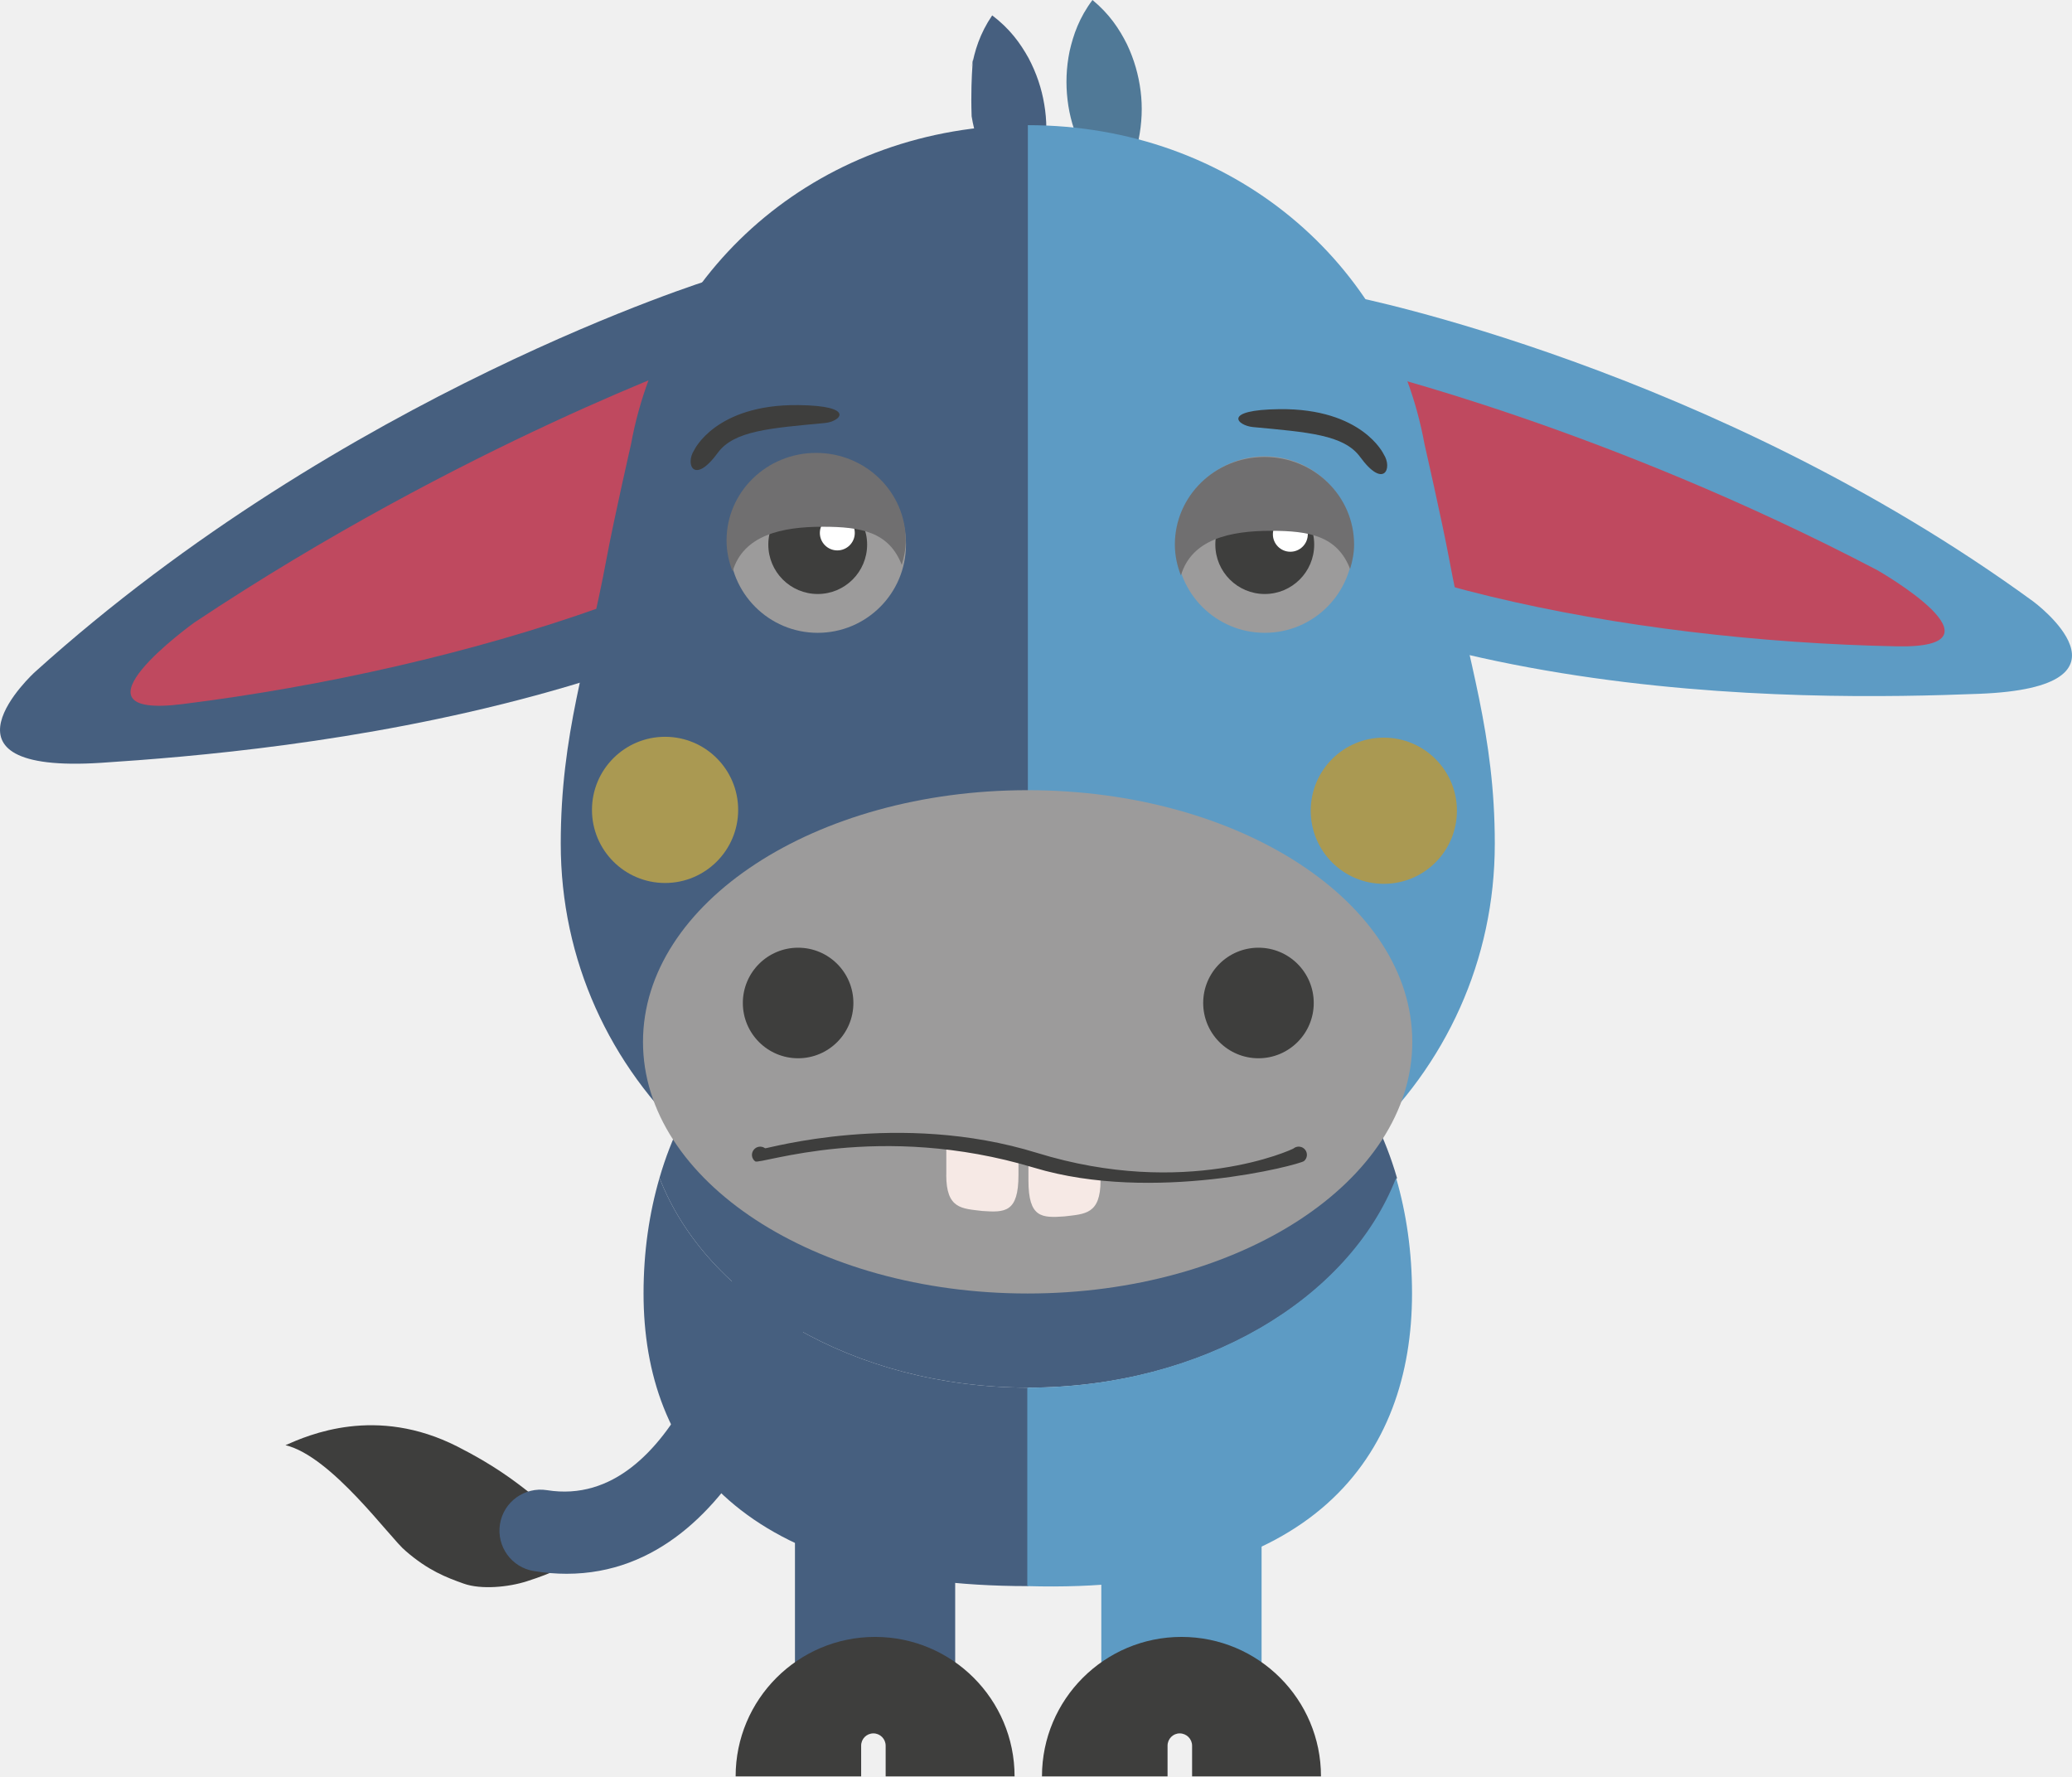
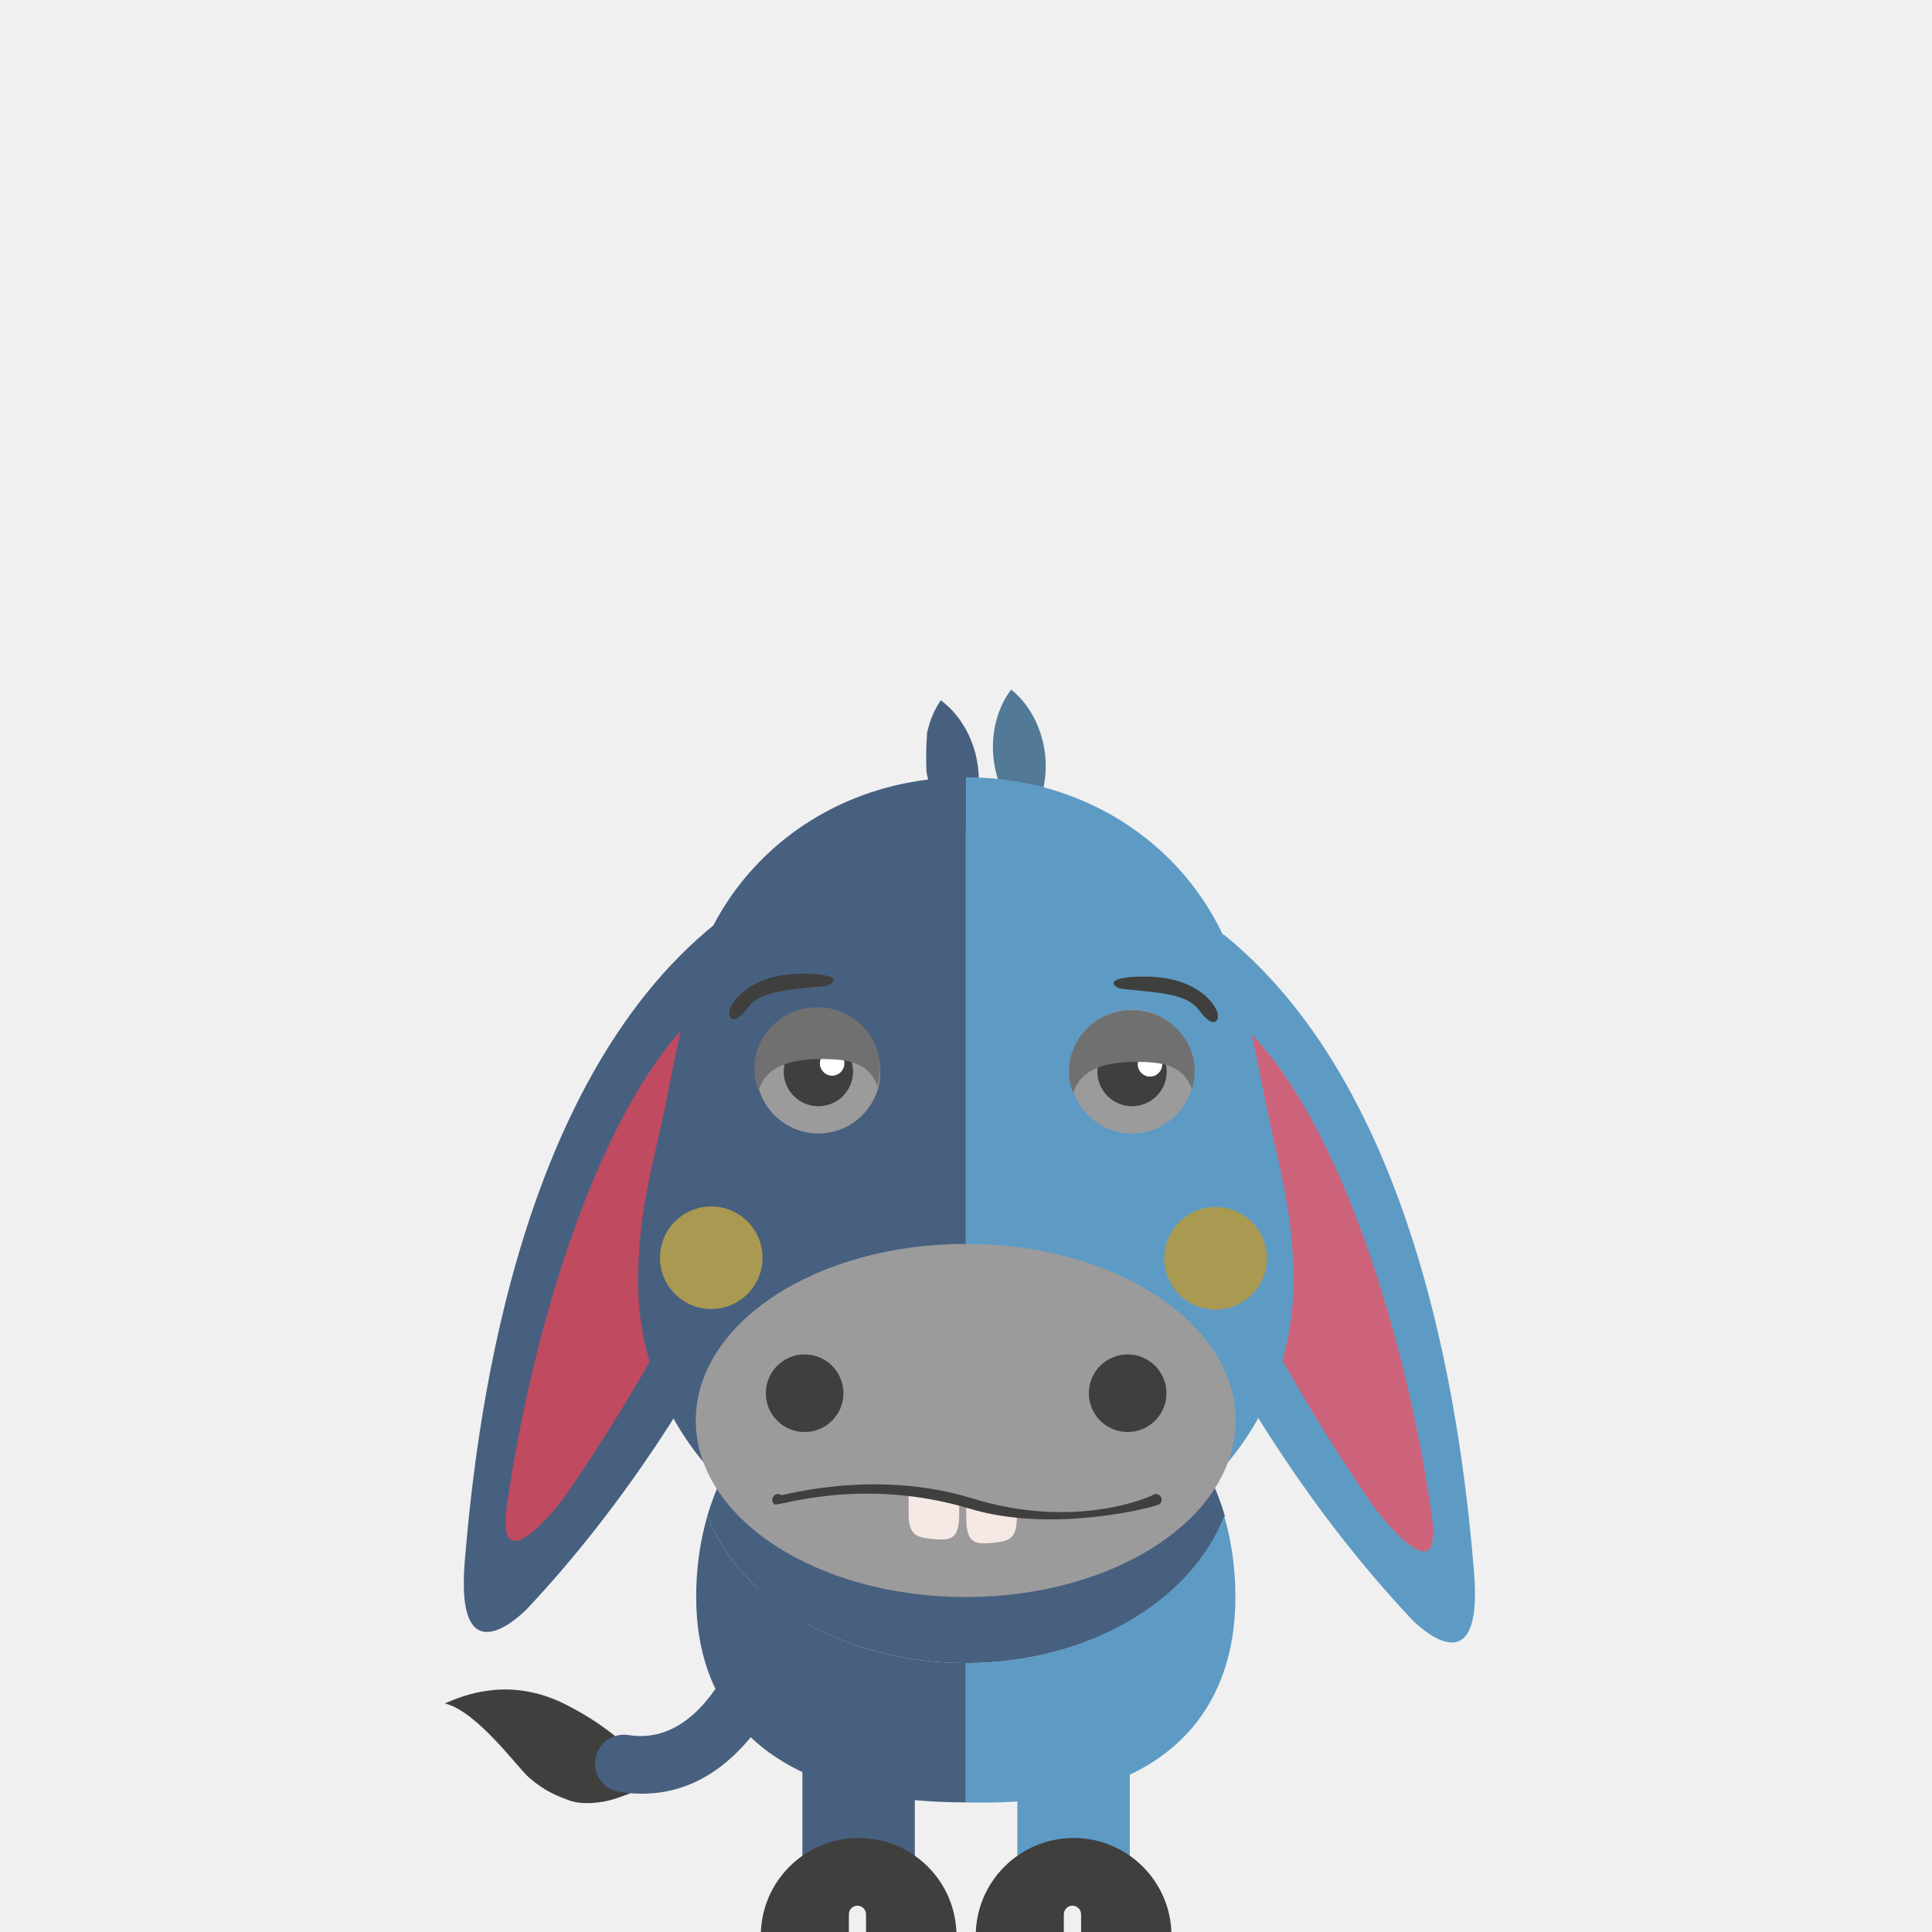
- <svg xmlns="http://www.w3.org/2000/svg" version="1.1" id="Layer_1" x="0px" y="0px" width="63.836px" height="54.727px" viewBox="0 0 63.836 54.727" enable-background="new 0 0 63.836 54.727" xml:space="preserve">
+ <svg xmlns="http://www.w3.org/2000/svg" version="1.1" id="Layer_1" x="0px" y="0px" width="108px" height="108px" viewBox="0 0 108 108" enable-background="new 0 0 108 108" xml:space="preserve">
  <g>
    <g>
      <g>
        <g>
-           <path fill="#5D9BC4" d="M41.699,9.138c0,0,11.058,2.186,20.942,9.391c0,0,3.586,2.643-1.668,2.846      c-5.251,0.205-19.851,0.464-27.686-7.122L41.699,9.138z" />
-         </g>
-       </g>
-       <g>
-         <g>
-           <path fill="#BF495F" d="M42.027,11.389c0,0,7.435,1.788,15.813,6.178c0,0,4.237,2.42,0.591,2.345      c-8.367-0.167-17.8-2.069-21.57-5.573L42.027,11.389z" />
-         </g>
-       </g>
-     </g>
-     <g>
-       <g>
-         <g>
-           <path fill="#465F7F" d="M21.929,8.602c0,0-11.315,3.494-20.857,12.105c0,0-3.459,3.153,2.052,2.793      c5.514-0.361,20.797-1.687,28.158-10.473L21.929,8.602z" />
-         </g>
-       </g>
-       <g>
-         <g>
-           <path fill="#BF495F" d="M21.833,10.993c0,0-7.575,2.68-15.847,8.187c0,0-4.164,2.989-0.365,2.512      c8.726-1.089,18.366-4.142,21.925-8.215L21.833,10.993z" />
-         </g>
-       </g>
-     </g>
+           <g>
+             <path fill="#5E9BC4" d="M62.98,64.236c0,0,4.718,14.32,15.909,26.26c0,0,4.097,4.328,3.506-2.68       c-0.594-7.008-2.646-26.432-14.008-35.59L62.98,64.236z" />
+           </g>
+         </g>
+         <g>
+           <g>
+             <path fill="#CD637A" d="M66.024,64.301c0,0,3.594,9.578,10.803,19.977c0,0,3.904,5.227,3.206,0.404       C78.438,73.6,74.32,61.4,69.049,56.969L66.024,64.301z" />
+           </g>
+         </g>
+       </g>
+     </g>
+     <g>
+       <g>
+         <g>
+           <g>
+             <path fill="#476080" d="M45.398,63.646c0,0-4.72,14.32-15.908,26.262c0,0-4.097,4.326-3.506-2.678       c0.592-7.014,2.646-26.436,14.007-35.592L45.398,63.646z" />
+           </g>
+         </g>
+         <g>
+           <g>
+             <path fill="#C04A60" d="M42.354,63.713c0,0-3.594,9.578-10.803,19.977c0,0-3.904,5.225-3.206,0.402       c1.595-11.078,5.713-23.277,10.983-27.711L42.354,63.713z" />
+           </g>
+         </g>
+       </g>
+     </g>
+     <g>
+       <g>
+         <g>
+           <g opacity="0.39">
+             <g>
+               <path fill="#C6CCD6" d="M54.006,92.969c6.848,0,12.621-3.471,14.462-8.227c-1.841-6.357-7.614-9.83-14.462-9.83        c-6.849,0-12.62,3.473-14.463,9.83C41.387,89.498,47.159,92.969,54.006,92.969z" />
+             </g>
+           </g>
+           <g>
+             <g>
+               <path fill="#476080" d="M54.006,92.969c6.848,0,12.621-3.471,14.462-8.227c-1.841-6.357-7.614-9.83-14.462-9.83        c-6.849,0-12.62,3.473-14.463,9.83C41.387,89.498,47.159,92.969,54.006,92.969z" />
+             </g>
+           </g>
+           <g>
+             <g>
+               <path fill="#476080" d="M39.543,84.742c-0.403,1.381-0.626,2.893-0.626,4.535c0,6.338,3.92,11.477,15.089,11.477v-7.785        C47.159,92.969,41.387,89.498,39.543,84.742z" />
+             </g>
+           </g>
+           <g>
+             <g>
+               <path fill="#5E9BC4" d="M68.433,84.742c0.402,1.381,0.627,2.893,0.627,4.535c0,6.338-3.834,11.801-15.091,11.477v-7.785        C60.819,92.969,66.592,89.498,68.433,84.742z" />
+             </g>
+           </g>
+         </g>
+       </g>
+       <g>
+         <g>
+           <g>
+             <rect x="44.855" y="96.74" fill="#476080" width="6.283" height="8.664" />
+           </g>
+         </g>
+         <g>
+           <g>
+             <rect x="56.871" y="96.74" fill="#5E9BC4" width="6.286" height="8.664" />
+           </g>
+         </g>
+         <g>
+           <g>
+             <g>
+               <path fill="#3F3F3E" d="M47.933,106.529c0.265,0,0.479,0.219,0.479,0.484v1.203h5.057c0-3.021-2.45-5.471-5.471-5.471        c-3.021,0-5.47,2.449-5.47,5.471h4.924v-1.203C47.45,106.744,47.664,106.529,47.933,106.529z" />
+             </g>
+           </g>
+         </g>
+         <g>
+           <g>
+             <g>
+               <path fill="#3F3F3E" d="M59.945,106.529c0.27,0,0.488,0.219,0.488,0.484v1.203h5.055c0-3.021-2.45-5.471-5.47-5.471        c-3.023,0-5.474,2.449-5.474,5.471h4.925v-1.203C59.47,106.744,59.684,106.529,59.945,106.529z" />
+             </g>
+           </g>
+         </g>
+       </g>
+     </g>
+     <g>
+       <g>
+         <g>
+           <g>
+             <path fill="#476080" d="M52.592,39.144c0.691,0.523,1.102,1.092,1.425,1.674c0.312,0.586,0.514,1.191,0.616,1.812       c0.106,0.616,0.112,1.252,0.006,1.91c-0.115,0.656-0.319,1.328-0.812,2.047c-0.697-0.521-1.105-1.092-1.431-1.673       c-0.311-0.585-0.511-1.19-0.611-1.81c-0.062-1.812,0.146-2.812-0.001-1.912C51.902,40.534,52.105,39.863,52.592,39.144z" />
+           </g>
+         </g>
+         <g>
+           <g>
+             <path fill="#527A97" d="M56.525,38.542c0.669,0.552,1.054,1.139,1.351,1.733c0.288,0.602,0.459,1.213,0.538,1.836       c0.078,0.623,0.052,1.263-0.08,1.911c-0.146,0.649-0.378,1.313-0.9,2.01c-0.673-0.553-1.061-1.137-1.354-1.736       c-0.285-0.599-0.46-1.212-0.532-1.835c-0.074-0.624-0.054-1.26,0.08-1.909C55.776,39.898,56.006,39.237,56.525,38.542z" />
+           </g>
+         </g>
+       </g>
+       <g>
+         <g>
+           <g>
+             <path fill="#5E9BC4" d="M70.51,60.432c-0.281-1.494-0.96-4.461-0.96-4.461c-1.281-7.063-7.5-12.52-15.568-12.52v44.717       c10.652,0,18.323-7.4,18.323-16.533C72.305,67.307,71.268,64.531,70.51,60.432z" />
+           </g>
+         </g>
+         <g>
+           <g>
+             <g>
+               <path fill="#476080" d="M37.471,60.432c0.275-1.494,0.955-4.461,0.955-4.461c1.282-7.063,7.501-12.52,15.565-12.52v44.717        c-10.649,0-18.321-7.4-18.321-16.533C35.668,67.307,36.708,64.531,37.471,60.432z" />
+             </g>
+           </g>
+         </g>
+       </g>
+       <g>
+         <g>
+           <path fill="#9C9B9B" d="M69.068,79.406c0,5.451-6.756,9.869-15.087,9.869c-8.332,0-15.086-4.418-15.086-9.869      c0-5.453,6.755-9.871,15.086-9.871S69.068,73.953,69.068,79.406z" />
+         </g>
+       </g>
+       <g>
+         <g>
+           <g>
+             <circle fill="#3F3F3E" cx="44.979" cy="77.882" r="2.169" />
+           </g>
+         </g>
+         <g>
+           <g>
+             <circle fill="#3F3F3E" cx="63.036" cy="77.882" r="2.169" />
+           </g>
+         </g>
+       </g>
+       <g>
+         <g>
+           <g>
+             <circle fill="#9C9B9B" cx="45.748" cy="59.901" r="3.462" />
+           </g>
+         </g>
+       </g>
+       <g>
+         <g>
+           <g>
+             <circle fill="#9C9B9B" cx="63.282" cy="59.901" r="3.462" />
+           </g>
+         </g>
+       </g>
+       <g>
+         <g>
+           <g>
+             <circle fill="#3F3F3E" cx="45.748" cy="59.902" r="1.938" />
+           </g>
+         </g>
+       </g>
+       <g>
+         <g>
+           <g>
+             <circle fill="#3F3F3E" cx="63.282" cy="59.901" r="1.938" />
+           </g>
+         </g>
+       </g>
+       <g>
+         <g>
+           <circle fill="#FFFFFF" cx="46.517" cy="59.446" r="0.685" />
+         </g>
+       </g>
+       <g>
+         <g>
+           <circle fill="#FFFFFF" cx="64.286" cy="59.497" r="0.685" />
+         </g>
+       </g>
+       <g>
+         <g>
+           <g>
+             <path fill="#F6E9E5" d="M50.79,84.627c0,1.34,0.612,1.314,1.415,1.412l0,0c0.885,0.061,1.417,0.064,1.417-1.412v-0.9       c0,0.15-2.83-0.211-2.83-0.211v1.111H50.79z" />
+           </g>
+         </g>
+         <g>
+           <g>
+             <path fill="#F6E9E5" d="M56.842,84.84c0,1.338-0.613,1.314-1.416,1.412l0,0c-0.886,0.061-1.412,0.064-1.412-1.412v-0.902       c0,0.152,2.563,0.486,2.563,0.486L56.842,84.84L56.842,84.84z" />
+           </g>
+         </g>
+       </g>
+       <g>
+         <g>
+           <g>
+             <path fill="#3F3F3E" d="M54.242,84.344c-6.076-1.83-10.762-0.109-10.945-0.25c-0.144-0.107-0.17-0.307-0.063-0.447       c0.106-0.145,0.307-0.172,0.451-0.064c0.042,0.031,5.253-1.494,10.663,0.178c5.838,1.805,10.021-0.135,10.062-0.17       c0.134-0.113,0.339-0.094,0.452,0.043c0.113,0.135,0.096,0.338-0.039,0.449C64.65,84.225,58.909,85.75,54.242,84.344z" />
+           </g>
+         </g>
+       </g>
+     </g>
+     <g>
+       <g>
+         <g>
+           <path fill="#3F3F3E" d="M24.871,95.225c0.907-0.398,3.547-1.568,6.746,0.055c1.409,0.715,2.205,1.324,2.802,1.791      c0.595,0.48,1.686,1.656,2.138,2.543c-0.908,0.408-1.059,0.58-2.218,0.951c-0.725,0.232-1.792,0.332-2.471,0.094      c-0.678-0.24-1.401-0.516-2.283-1.283C28.989,98.891,26.691,95.662,24.871,95.225z" />
+         </g>
+       </g>
+       <g>
+         <g>
+           <g>
+             <path fill="#476080" d="M35.898,100.268c-0.412,0-0.84-0.031-1.284-0.105c-0.877-0.141-1.473-0.967-1.328-1.842       c0.142-0.877,0.965-1.469,1.842-1.33c5.187,0.832,7.203-7.977,7.225-8.062c0.19-0.865,1.049-1.414,1.914-1.219       c0.868,0.191,1.412,1.049,1.221,1.918C45.387,90.082,43.033,100.268,35.898,100.268z" />
+           </g>
+         </g>
+       </g>
+     </g>
+     <circle fill="#AA9951" cx="39.76" cy="70.308" r="2.866" />
+     <path fill="#AA9951" d="M70.819,70.34c0,1.584-1.281,2.867-2.869,2.867c-1.585,0-2.864-1.283-2.864-2.867s1.279-2.867,2.864-2.867   C69.538,67.473,70.819,68.756,70.819,70.34z" />
+     <path fill="#3F3F3E" d="M40.899,56.201c0,0,0.834-1.807,4.091-1.772c2.286,0.027,1.65,0.647,1.039,0.704   c-2.157,0.203-3.563,0.301-4.201,1.17C40.891,57.586,40.547,56.746,40.899,56.201z" />
+     <path fill="#3F3F3E" d="M67.948,56.361c0,0-0.833-1.807-4.09-1.772c-2.286,0.027-1.649,0.645-1.039,0.704   c2.156,0.201,3.564,0.299,4.202,1.168C67.957,57.744,68.304,56.906,67.948,56.361z" />
+     <path fill="#707071" d="M45.942,59.201c1.505,0,2.601,0.201,3.102,1.496c0.094-0.307,0.156-0.623,0.156-0.957   c0-1.898-1.573-3.434-3.514-3.434c-1.942,0-3.516,1.535-3.516,3.434c0,0.428,0.09,0.834,0.239,1.213   C42.834,59.525,44.345,59.201,45.942,59.201z" />
+     <path fill="#707071" d="M63.527,59.361c1.505,0,2.6,0.201,3.103,1.496c0.093-0.307,0.156-0.625,0.156-0.957   c0-1.898-1.571-3.436-3.515-3.436c-1.942,0-3.515,1.537-3.515,3.436c0,0.426,0.09,0.834,0.236,1.211   C60.418,59.684,61.932,59.361,63.527,59.361z" />
  </g>
-   <g>
-     <g>
-       <g>
-         <g opacity="0.39">
-           <g>
-             <path fill="#C6CCD6" d="M31.68,42.75c5.377,0,9.912-2.726,11.359-6.461c-1.447-4.993-5.982-7.722-11.359-7.722       c-5.38,0-9.914,2.729-11.361,7.722C21.767,40.024,26.301,42.75,31.68,42.75z" />
-           </g>
-         </g>
-         <g>
-           <g>
-             <path fill="#465F7F" d="M31.68,42.75c5.377,0,9.912-2.726,11.359-6.461c-1.447-4.993-5.982-7.722-11.359-7.722       c-5.38,0-9.914,2.729-11.361,7.722C21.767,40.024,26.301,42.75,31.68,42.75z" />
-           </g>
-         </g>
-         <g>
-           <g>
-             <path fill="#465F7F" d="M20.319,36.289c-0.316,1.083-0.492,2.271-0.492,3.562c0,4.977,3.079,9.014,11.853,9.014V42.75       C26.301,42.75,21.767,40.024,20.319,36.289z" />
-           </g>
-         </g>
-         <g>
-           <g>
-             <path fill="#5D9BC4" d="M43.012,36.289c0.315,1.083,0.491,2.271,0.491,3.562c0,4.977-3.011,9.268-11.853,9.014V42.75       C37.031,42.75,41.564,40.024,43.012,36.289z" />
-           </g>
-         </g>
-       </g>
-     </g>
-     <g>
-       <g>
-         <g>
-           <rect x="24.492" y="45.712" fill="#465F7F" width="4.936" height="6.807" />
-         </g>
-       </g>
-       <g>
-         <g>
-           <rect x="33.93" y="45.712" fill="#5D9BC4" width="4.938" height="6.807" />
-         </g>
-       </g>
-       <g>
-         <g>
-           <g>
-             <path fill="#3E3E3D" d="M26.909,53.402c0.208,0,0.377,0.171,0.377,0.38v0.945h3.972c0-2.373-1.925-4.297-4.298-4.297       c-2.373,0-4.296,1.924-4.296,4.297h3.867v-0.945C26.53,53.571,26.698,53.402,26.909,53.402z" />
-           </g>
-         </g>
-       </g>
-       <g>
-         <g>
-           <g>
-             <path fill="#3E3E3D" d="M36.345,53.402c0.211,0,0.382,0.171,0.382,0.38v0.945h3.971c0-2.373-1.924-4.297-4.297-4.297       c-2.374,0-4.299,1.924-4.299,4.297h3.869v-0.945C35.971,53.571,36.139,53.402,36.345,53.402z" />
-           </g>
-         </g>
-       </g>
-     </g>
-   </g>
-   <g>
-     <g>
-       <g>
-         <g>
-           <path fill="#465F7F" d="M30.568,0.474c0.544,0.41,0.865,0.856,1.12,1.314c0.244,0.46,0.403,0.936,0.484,1.424      c0.083,0.484,0.088,0.984,0.005,1.5c-0.091,0.516-0.252,1.043-0.638,1.608c-0.547-0.409-0.869-0.858-1.124-1.314      c-0.244-0.46-0.401-0.935-0.48-1.422c-0.049-1.424,0.114-2.209-0.001-1.502C30.027,1.565,30.186,1.038,30.568,0.474z" />
-         </g>
-       </g>
-       <g>
-         <g>
-           <path fill="#507997" d="M33.658,0c0.525,0.434,0.828,0.895,1.062,1.362c0.225,0.472,0.359,0.953,0.421,1.442      c0.062,0.489,0.041,0.991-0.063,1.501c-0.114,0.511-0.296,1.031-0.706,1.578c-0.528-0.434-0.833-0.893-1.064-1.363      c-0.224-0.471-0.361-0.952-0.418-1.442c-0.058-0.49-0.042-0.989,0.063-1.5C33.07,1.066,33.25,0.546,33.658,0z" />
-         </g>
-       </g>
-     </g>
-     <g>
-       <g>
-         <g>
-           <path fill="#5D9BC4" d="M44.642,17.195c-0.22-1.174-0.753-3.504-0.753-3.504c-1.006-5.548-5.892-9.835-12.229-9.835V38.98      c8.367,0,14.393-5.813,14.393-12.986C46.053,22.594,45.237,20.414,44.642,17.195z" />
-         </g>
-       </g>
-       <g>
-         <g>
-           <g>
-             <path fill="#465F7F" d="M18.69,17.195c0.217-1.174,0.75-3.504,0.75-3.504c1.008-5.548,5.893-9.835,12.227-9.835V38.98       c-8.364,0-14.391-5.813-14.391-12.986C17.276,22.594,18.093,20.414,18.69,17.195z" />
-           </g>
-         </g>
-       </g>
-     </g>
-     <g>
-       <g>
-         <path fill="#9C9B9B" d="M43.511,32.098c0,4.281-5.307,7.752-11.851,7.752c-6.545,0-11.85-3.471-11.85-7.752     c0-4.284,5.306-7.754,11.85-7.754S43.511,27.814,43.511,32.098z" />
-       </g>
-     </g>
-     <g>
-       <g>
-         <g>
-           <circle fill="#3E3E3D" cx="24.589" cy="30.9" r="1.703" />
-         </g>
-       </g>
-       <g>
-         <g>
-           <circle fill="#3E3E3D" cx="38.772" cy="30.9" r="1.703" />
-         </g>
-       </g>
-     </g>
-     <g>
-       <g>
-         <g>
-           <circle fill="#9C9B9B" cx="25.193" cy="16.777" r="2.719" />
-         </g>
-       </g>
-     </g>
-     <g>
-       <g>
-         <g>
-           <circle fill="#9C9B9B" cx="38.966" cy="16.777" r="2.719" />
-         </g>
-       </g>
-     </g>
-     <g>
-       <g>
-         <g>
-           <circle fill="#3E3E3D" cx="25.193" cy="16.778" r="1.522" />
-         </g>
-       </g>
-     </g>
-     <g>
-       <g>
-         <g>
-           <circle fill="#3E3E3D" cx="38.966" cy="16.777" r="1.523" />
-         </g>
-       </g>
-     </g>
-     <g>
-       <g>
-         <circle fill="#FFFFFF" cx="25.797" cy="16.419" r="0.538" />
-       </g>
-     </g>
-     <g>
-       <g>
-         <circle fill="#FFFFFF" cx="39.754" cy="16.46" r="0.538" />
-       </g>
-     </g>
-     <g>
-       <g>
-         <g>
-           <path fill="#F6E9E5" d="M29.153,36.198c0,1.052,0.482,1.033,1.112,1.11l0,0c0.695,0.048,1.113,0.051,1.113-1.11V35.49      c0,0.119-2.223-0.165-2.223-0.165v0.873H29.153z" />
-         </g>
-       </g>
-       <g>
-         <g>
-           <path fill="#F6E9E5" d="M33.907,36.365c0,1.052-0.482,1.033-1.113,1.11l0,0c-0.696,0.048-1.109,0.051-1.109-1.11v-0.708      c0,0.119,2.014,0.382,2.014,0.382L33.907,36.365L33.907,36.365z" />
-         </g>
-       </g>
-     </g>
-     <g>
-       <g>
-         <g>
-           <path fill="#3E3E3D" d="M31.864,35.976c-4.772-1.438-8.452-0.086-8.597-0.196c-0.112-0.084-0.133-0.241-0.049-0.352      c0.084-0.113,0.241-0.135,0.354-0.052c0.033,0.026,4.126-1.172,8.376,0.142c4.585,1.417,7.87-0.107,7.902-0.135      c0.106-0.088,0.267-0.074,0.356,0.033s0.075,0.266-0.031,0.354C40.04,35.882,35.531,37.081,31.864,35.976z" />
-         </g>
-       </g>
-     </g>
-   </g>
-   <g>
-     <g>
-       <g>
-         <path fill="#3E3E3D" d="M8.795,44.523c0.713-0.314,2.786-1.233,5.299,0.043c1.107,0.561,1.732,1.04,2.201,1.406     c0.466,0.378,1.324,1.301,1.678,1.997c-0.713,0.32-0.832,0.456-1.742,0.747c-0.568,0.183-1.407,0.262-1.94,0.074     c-0.532-0.189-1.101-0.405-1.794-1.009C12.029,47.403,10.224,44.865,8.795,44.523z" />
-       </g>
-     </g>
-     <g>
-       <g>
-         <g>
-           <path fill="#465F7F" d="M17.456,48.485c-0.323,0-0.659-0.027-1.008-0.084c-0.688-0.111-1.156-0.76-1.044-1.447      c0.111-0.688,0.759-1.154,1.447-1.045c4.075,0.655,5.659-6.265,5.674-6.333c0.151-0.679,0.824-1.111,1.505-0.957      c0.681,0.15,1.109,0.825,0.958,1.506C24.909,40.484,23.06,48.485,17.456,48.485z" />
-         </g>
-       </g>
-     </g>
-   </g>
-   <circle fill="#AA9952" cx="20.49" cy="24.951" r="2.252" />
-   <path fill="#AA9952" d="M44.886,24.976c0,1.244-1.007,2.253-2.254,2.253c-1.244,0-2.25-1.009-2.25-2.253  c0-1.243,1.006-2.251,2.25-2.251C43.879,22.725,44.886,23.733,44.886,24.976z" />
-   <path fill="#3E3E3D" d="M21.385,13.871c0,0,0.655-1.419,3.213-1.391c1.795,0.021,1.296,0.508,0.816,0.552  c-1.694,0.16-2.799,0.236-3.3,0.918C21.378,14.958,21.106,14.299,21.385,13.871z" />
-   <path fill="#3E3E3D" d="M42.631,13.996c0,0-0.655-1.419-3.213-1.391c-1.796,0.021-1.296,0.507-0.816,0.552  c1.694,0.159,2.799,0.235,3.3,0.918C42.638,15.083,42.91,14.424,42.631,13.996z" />
-   <path fill="#706F70" d="M25.346,16.228c1.181,0,2.042,0.158,2.436,1.175c0.073-0.241,0.123-0.49,0.123-0.752  c0-1.491-1.236-2.698-2.761-2.698c-1.525,0-2.76,1.207-2.76,2.698c0,0.336,0.07,0.655,0.187,0.952  C22.904,16.482,24.091,16.228,25.346,16.228z" />
-   <path fill="#706F70" d="M39.158,16.353c1.182,0,2.042,0.158,2.437,1.175c0.073-0.241,0.123-0.49,0.123-0.752  c0-1.491-1.235-2.698-2.761-2.698s-2.761,1.207-2.761,2.698c0,0.336,0.07,0.655,0.187,0.952  C36.716,16.607,37.904,16.353,39.158,16.353z" />
</svg>
